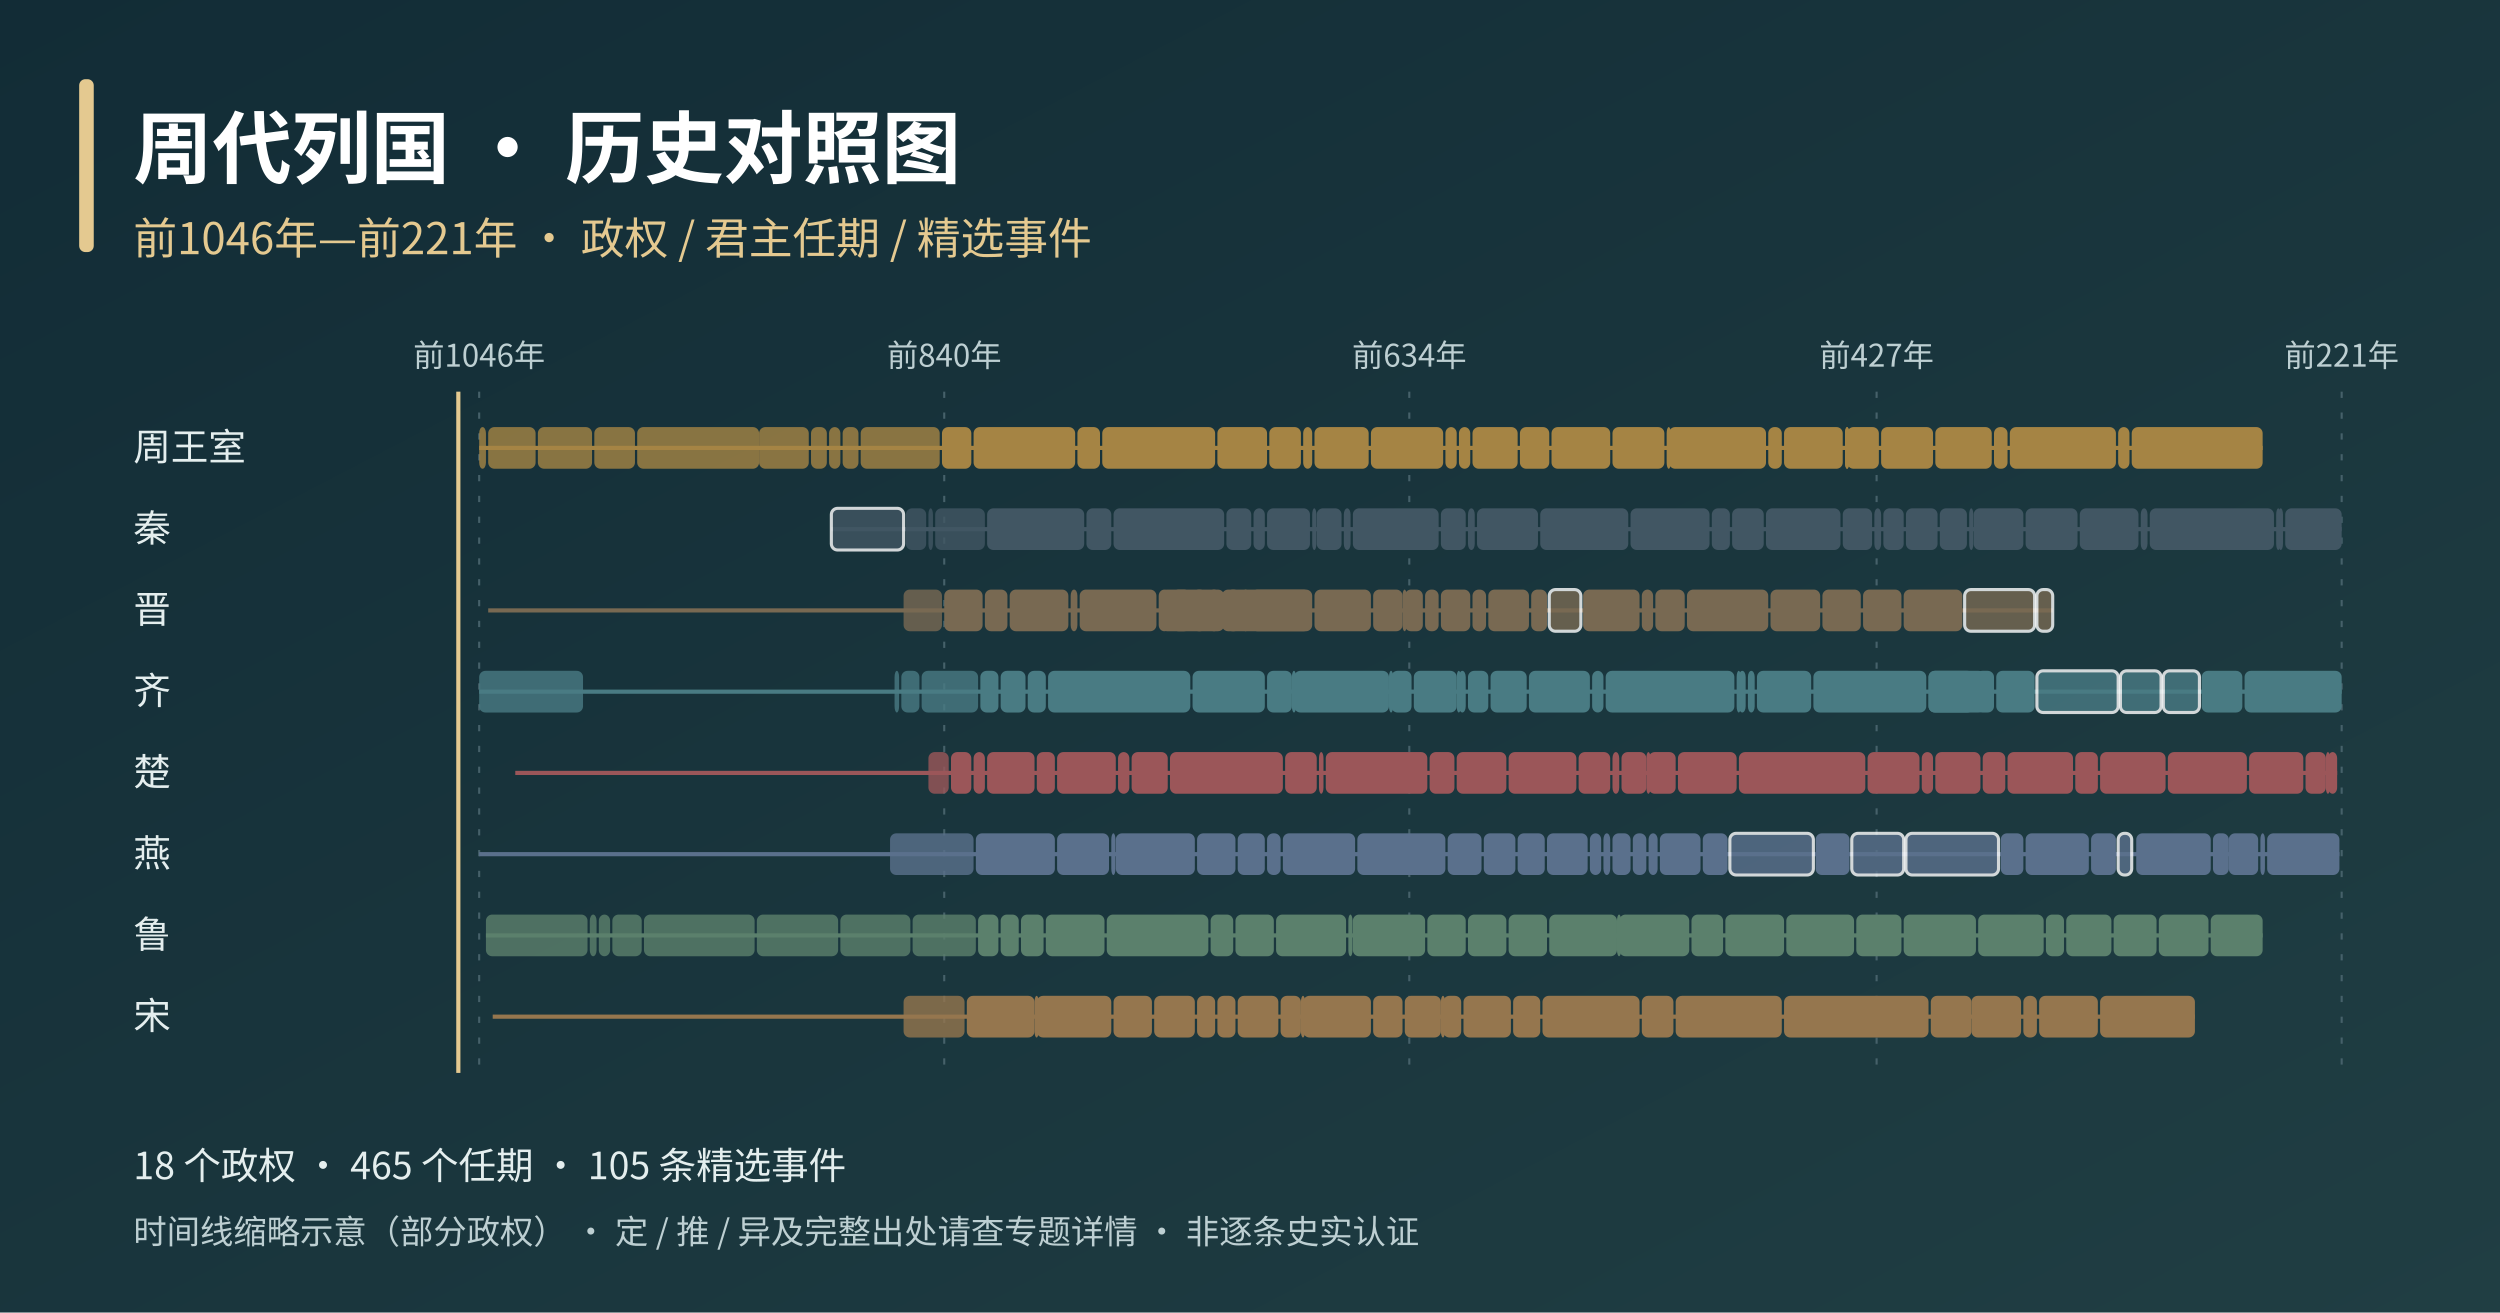
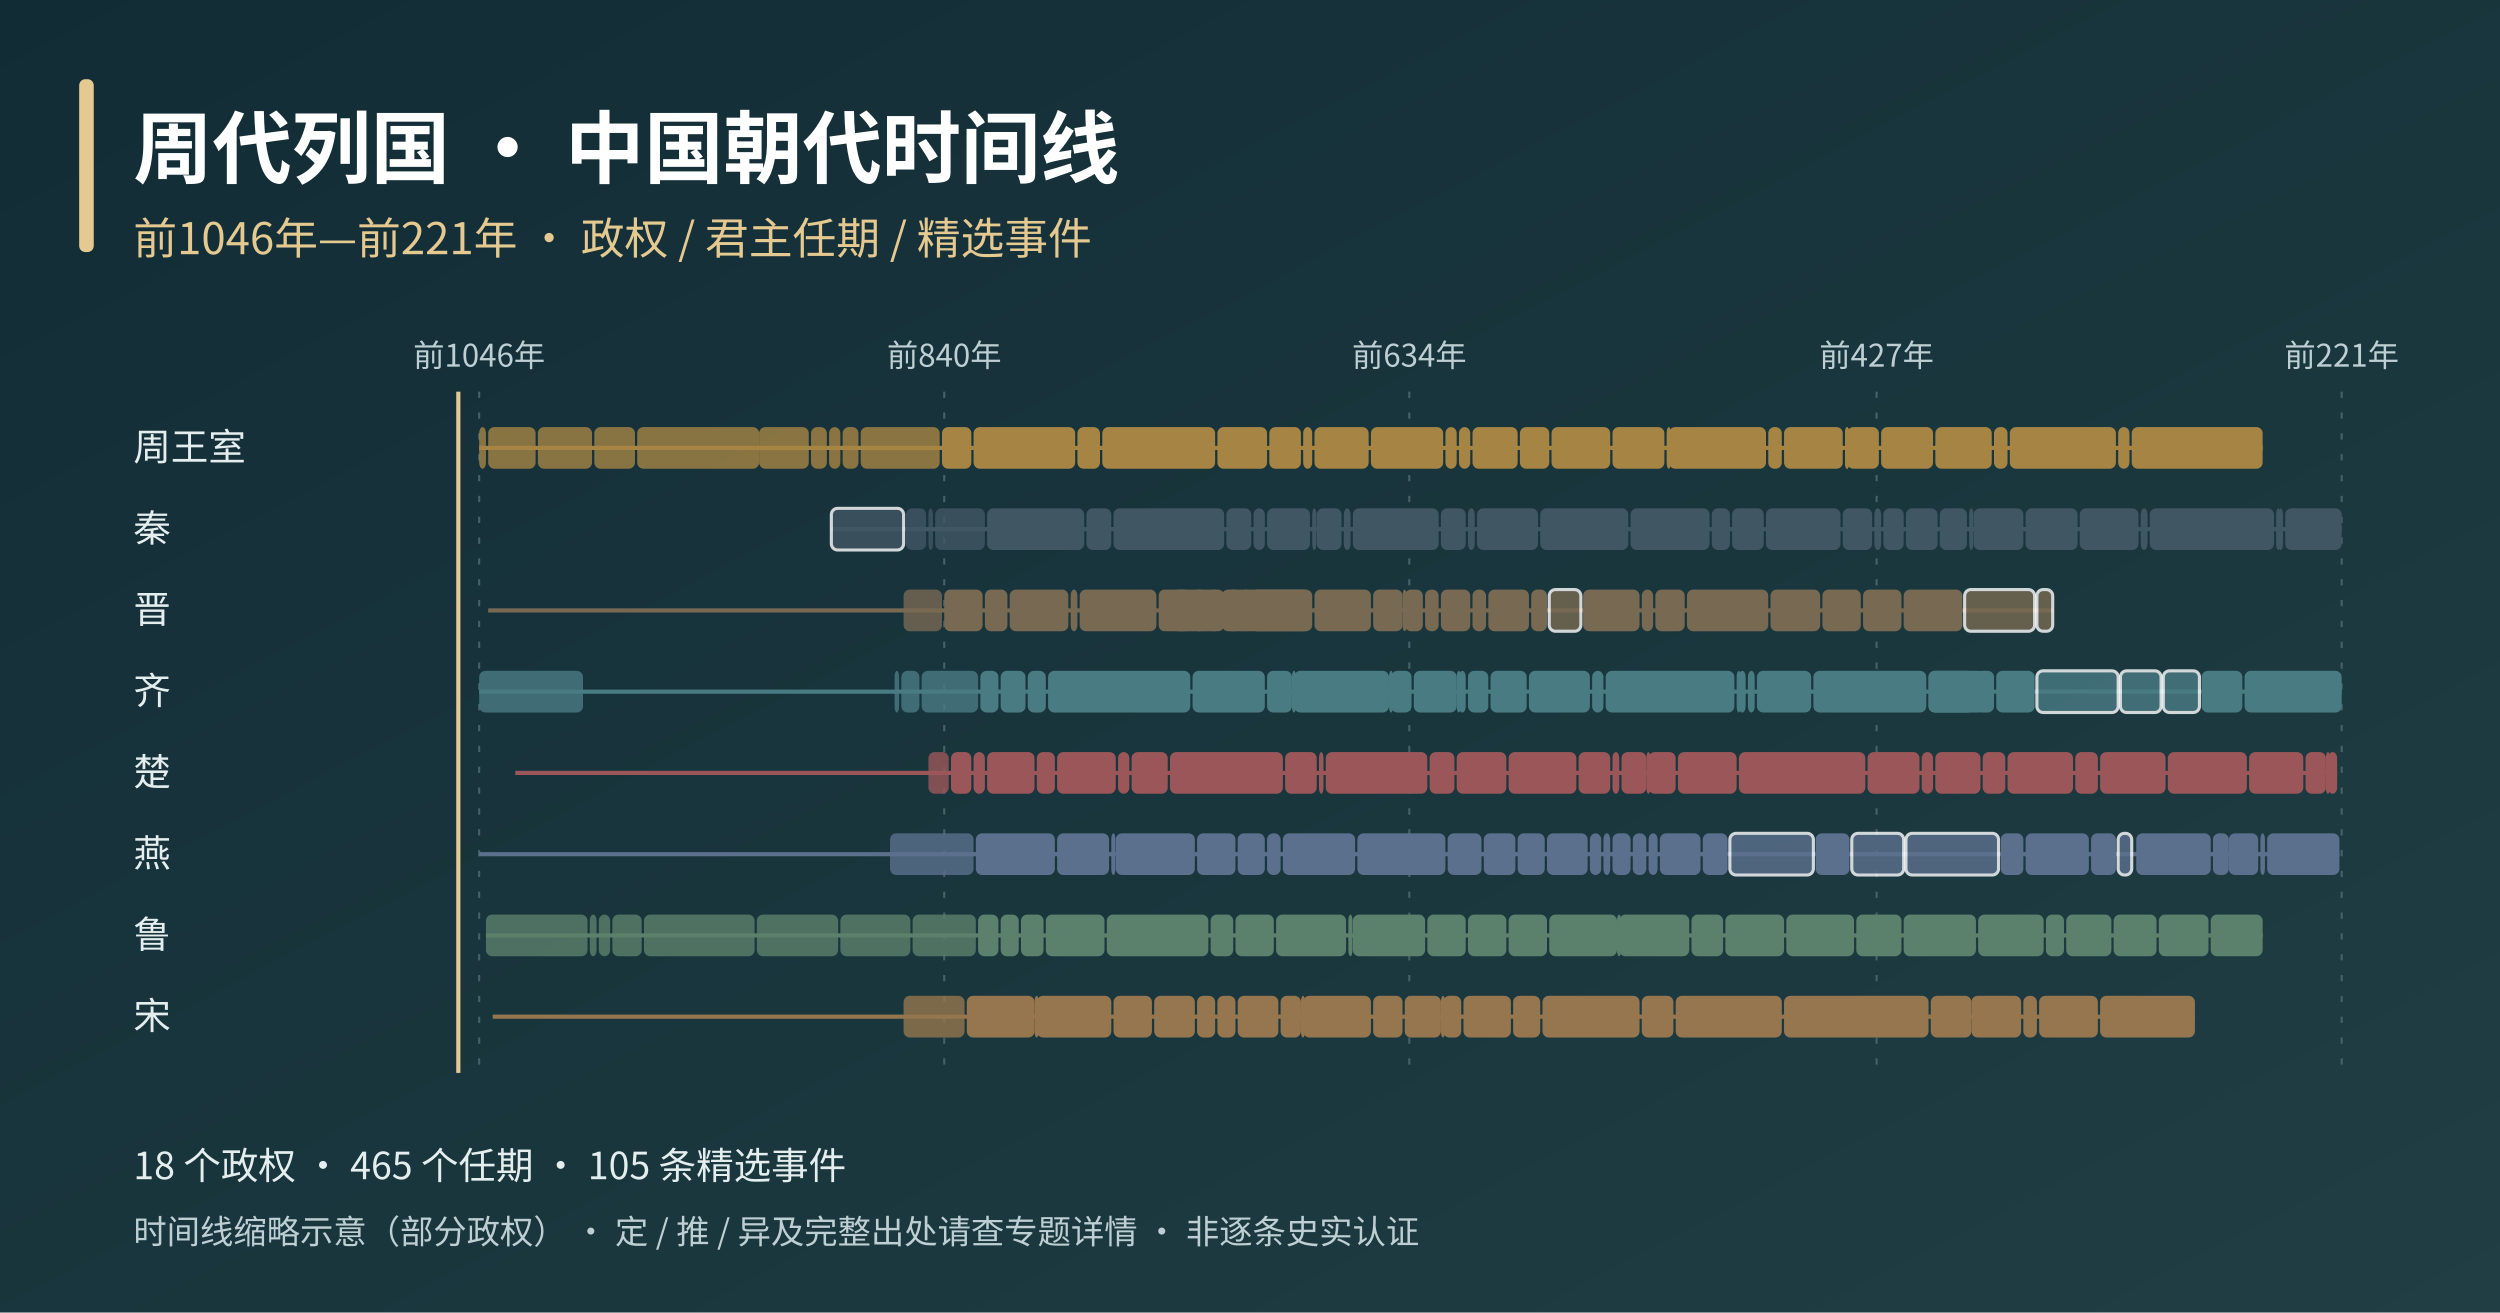
<svg xmlns="http://www.w3.org/2000/svg" width="1200" height="630" viewBox="0 0 1200 630" role="img" aria-labelledby="title desc">
  <defs>
    <linearGradient id="bg" x2="1" y2="1">
      <stop stop-color="#122c36" />
      <stop offset="1" stop-color="#203e43" />
    </linearGradient>
  </defs>
  <rect width="1200" height="630" fill="url(#bg)" />
  <rect x="38" y="38" width="7" height="83" rx="3" fill="#e4c990" />
  <g font-family="Noto Sans CJK SC,Microsoft YaHei,PingFang SC,sans-serif">
-     <text x="64" y="85" fill="#ffffff" font-size="38" font-weight="700">周代列国 · 历史对照图</text>
+     <text x="64" y="85" fill="#ffffff" font-size="38" font-weight="700">周代列国 · 中国朝代时间线</text>
    <text x="64" y="122" fill="#e4c990" font-size="21">前1046年—前221年 · 政权 / 君主任期 / 精选事件</text>
    <path d="M230.00 188V515" stroke="#46616a" stroke-dasharray="3 7" />
    <text x="230.00" y="176" text-anchor="middle" fill="#bdcfd2" font-size="15">前1046年</text>
    <path d="M453.23 188V515" stroke="#46616a" stroke-dasharray="3 7" />
    <text x="453.23" y="176" text-anchor="middle" fill="#bdcfd2" font-size="15">前840年</text>
    <path d="M676.46 188V515" stroke="#46616a" stroke-dasharray="3 7" />
    <text x="676.46" y="176" text-anchor="middle" fill="#bdcfd2" font-size="15">前634年</text>
    <path d="M900.77 188V515" stroke="#46616a" stroke-dasharray="3 7" />
    <text x="900.77" y="176" text-anchor="middle" fill="#bdcfd2" font-size="15">前427年</text>
    <path d="M1124.00 188V515" stroke="#46616a" stroke-dasharray="3 7" />
    <text x="1124.00" y="176" text-anchor="middle" fill="#bdcfd2" font-size="15">前221年</text>
    <text x="64" y="221" fill="#e4eeee" font-size="18">周王室</text>
    <path d="M230 215H1086.073" stroke="#a58444" stroke-width="2" />
    <rect x="230.00" y="205" width="3.25" height="20" rx="3" fill="#a58444" opacity="0.8" />
    <rect x="234.33" y="205" width="22.76" height="20" rx="3" fill="#a58444" opacity="0.8" />
    <rect x="258.17" y="205" width="26.01" height="20" rx="3" fill="#a58444" opacity="0.8" />
    <rect x="285.27" y="205" width="19.51" height="20" rx="3" fill="#a58444" opacity="0.8" />
    <rect x="305.85" y="205" width="58.52" height="20" rx="3" fill="#a58444" opacity="0.8" />
    <rect x="364.37" y="205" width="23.84" height="20" rx="3" fill="#a58444" opacity="0.8" />
    <rect x="389.29" y="205" width="7.59" height="20" rx="3" fill="#a58444" opacity="0.8" />
    <rect x="397.96" y="205" width="5.42" height="20" rx="3" fill="#a58444" opacity="0.8" />
    <rect x="404.47" y="205" width="7.59" height="20" rx="3" fill="#a58444" opacity="0.8" />
    <rect x="413.13" y="205" width="37.93" height="20" rx="3" fill="#a58444" opacity="0.8" />
    <rect x="452.15" y="205" width="14.09" height="20" rx="3" fill="#a58444" opacity="1" />
    <rect x="467.32" y="205" width="48.76" height="20" rx="3" fill="#a58444" opacity="1" />
    <rect x="517.16" y="205" width="10.84" height="20" rx="3" fill="#a58444" opacity="1" />
    <rect x="529.08" y="205" width="54.18" height="20" rx="3" fill="#a58444" opacity="1" />
    <rect x="584.35" y="205" width="23.84" height="20" rx="3" fill="#a58444" opacity="1" />
    <rect x="609.27" y="205" width="15.17" height="20" rx="3" fill="#a58444" opacity="1" />
    <rect x="625.53" y="205" width="4.33" height="20" rx="3" fill="#a58444" opacity="1" />
    <rect x="630.95" y="205" width="26.01" height="20" rx="3" fill="#a58444" opacity="1" />
    <rect x="658.04" y="205" width="34.68" height="20" rx="3" fill="#a58444" opacity="1" />
    <rect x="693.80" y="205" width="5.42" height="20" rx="3" fill="#a58444" opacity="1" />
    <rect x="700.30" y="205" width="5.42" height="20" rx="3" fill="#a58444" opacity="1" />
    <rect x="706.80" y="205" width="21.67" height="20" rx="3" fill="#a58444" opacity="1" />
    <rect x="729.56" y="205" width="14.09" height="20" rx="3" fill="#a58444" opacity="1" />
    <rect x="744.73" y="205" width="28.17" height="20" rx="3" fill="#a58444" opacity="1" />
    <rect x="773.99" y="205" width="24.92" height="20" rx="3" fill="#a58444" opacity="1" />
    <rect x="799.99" y="205" width="2.00" height="20" rx="3" fill="#a58444" opacity="1" />
    <rect x="801.08" y="205" width="46.60" height="20" rx="3" fill="#a58444" opacity="1" />
    <rect x="848.76" y="205" width="6.50" height="20" rx="3" fill="#a58444" opacity="1" />
    <rect x="856.34" y="205" width="28.17" height="20" rx="3" fill="#a58444" opacity="1" />
    <rect x="885.60" y="205" width="2.00" height="20" rx="3" fill="#a58444" opacity="1" />
    <rect x="885.60" y="205" width="2.00" height="20" rx="3" fill="#a58444" opacity="1" />
    <rect x="886.68" y="205" width="15.17" height="20" rx="3" fill="#a58444" opacity="1" />
    <rect x="902.94" y="205" width="24.92" height="20" rx="3" fill="#a58444" opacity="1" />
    <rect x="928.95" y="205" width="27.09" height="20" rx="3" fill="#a58444" opacity="1" />
    <rect x="957.12" y="205" width="6.50" height="20" rx="3" fill="#a58444" opacity="1" />
    <rect x="964.71" y="205" width="50.93" height="20" rx="3" fill="#a58444" opacity="1" />
    <rect x="1016.72" y="205" width="5.42" height="20" rx="3" fill="#a58444" opacity="1" />
    <rect x="1023.22" y="205" width="62.85" height="20" rx="3" fill="#a58444" opacity="1" />
    <text x="64" y="260" fill="#e4eeee" font-size="18">秦</text>
    <path d="M399.047 254H1124" stroke="#415663" stroke-width="2" />
    <rect x="399.05" y="244" width="34.68" height="20" rx="3" fill="#415663" opacity="0.8" stroke="#ffffff" stroke-width="1.5" />
    <rect x="434.81" y="244" width="9.75" height="20" rx="3" fill="#415663" opacity="0.8" />
    <rect x="445.64" y="244" width="2.17" height="20" rx="3" fill="#415663" opacity="0.8" />
    <rect x="448.89" y="244" width="23.84" height="20" rx="3" fill="#415663" opacity="0.8" />
    <rect x="473.82" y="244" width="46.60" height="20" rx="3" fill="#415663" opacity="1" />
    <rect x="521.50" y="244" width="11.92" height="20" rx="3" fill="#415663" opacity="1" />
    <rect x="534.50" y="244" width="53.10" height="20" rx="3" fill="#415663" opacity="1" />
    <rect x="588.68" y="244" width="11.92" height="20" rx="3" fill="#415663" opacity="1" />
    <rect x="601.69" y="244" width="5.42" height="20" rx="3" fill="#415663" opacity="1" />
    <rect x="608.19" y="244" width="20.59" height="20" rx="3" fill="#415663" opacity="1" />
    <rect x="629.86" y="244" width="2.00" height="20" rx="3" fill="#415663" opacity="1" />
    <rect x="632.03" y="244" width="11.92" height="20" rx="3" fill="#415663" opacity="1" />
    <rect x="645.03" y="244" width="3.25" height="20" rx="3" fill="#415663" opacity="1" />
    <rect x="649.37" y="244" width="41.18" height="20" rx="3" fill="#415663" opacity="1" />
    <rect x="691.63" y="244" width="11.92" height="20" rx="3" fill="#415663" opacity="1" />
    <rect x="704.63" y="244" width="3.25" height="20" rx="3" fill="#415663" opacity="1" />
    <rect x="708.97" y="244" width="29.26" height="20" rx="3" fill="#415663" opacity="1" />
    <rect x="739.31" y="244" width="42.26" height="20" rx="3" fill="#415663" opacity="1" />
    <rect x="782.65" y="244" width="37.93" height="20" rx="3" fill="#415663" opacity="1" />
    <rect x="821.67" y="244" width="8.67" height="20" rx="3" fill="#415663" opacity="1" />
    <rect x="831.42" y="244" width="15.17" height="20" rx="3" fill="#415663" opacity="1" />
    <rect x="847.67" y="244" width="35.76" height="20" rx="3" fill="#415663" opacity="1" />
    <rect x="884.52" y="244" width="14.09" height="20" rx="3" fill="#415663" opacity="1" />
    <rect x="899.69" y="244" width="3.25" height="20" rx="3" fill="#415663" opacity="1" />
    <rect x="904.02" y="244" width="9.75" height="20" rx="3" fill="#415663" opacity="1" />
    <rect x="914.86" y="244" width="15.17" height="20" rx="3" fill="#415663" opacity="1" />
    <rect x="931.11" y="244" width="13.00" height="20" rx="3" fill="#415663" opacity="1" />
    <rect x="945.20" y="244" width="2.00" height="20" rx="3" fill="#415663" opacity="1" />
    <rect x="947.37" y="244" width="23.84" height="20" rx="3" fill="#415663" opacity="1" />
    <rect x="972.29" y="244" width="24.92" height="20" rx="3" fill="#415663" opacity="1" />
    <rect x="998.30" y="244" width="28.17" height="20" rx="3" fill="#415663" opacity="1" />
    <rect x="1027.56" y="244" width="3.25" height="20" rx="3" fill="#415663" opacity="1" />
    <rect x="1031.89" y="244" width="59.60" height="20" rx="3" fill="#415663" opacity="1" />
    <rect x="1092.57" y="244" width="2.00" height="20" rx="3" fill="#415663" opacity="1" />
    <rect x="1093.66" y="244" width="2.17" height="20" rx="3" fill="#415663" opacity="1" />
    <rect x="1096.91" y="244" width="27.09" height="20" rx="3" fill="#415663" opacity="1" />
    <text x="64" y="299" fill="#e4eeee" font-size="18">晋</text>
    <path d="M234.335 293H985.295" stroke="#786952" stroke-width="2" />
    <rect x="433.72" y="283" width="18.42" height="20" rx="3" fill="#786952" opacity="0.8" />
    <rect x="453.23" y="283" width="18.42" height="20" rx="3" fill="#786952" opacity="1" />
    <rect x="472.73" y="283" width="10.84" height="20" rx="3" fill="#786952" opacity="1" />
    <rect x="484.65" y="283" width="28.17" height="20" rx="3" fill="#786952" opacity="1" />
    <rect x="513.91" y="283" width="3.25" height="20" rx="3" fill="#786952" opacity="1" />
    <rect x="518.25" y="283" width="36.84" height="20" rx="3" fill="#786952" opacity="1" />
    <rect x="556.17" y="283" width="5.42" height="20" rx="3" fill="#786952" opacity="1" />
    <rect x="557.26" y="283" width="14.09" height="20" rx="3" fill="#786952" opacity="1" />
    <rect x="562.68" y="283" width="16.25" height="20" rx="3" fill="#786952" opacity="1" />
    <rect x="572.43" y="283" width="15.17" height="20" rx="3" fill="#786952" opacity="1" />
    <rect x="580.01" y="283" width="5.42" height="20" rx="3" fill="#786952" opacity="1" />
    <rect x="586.52" y="283" width="8.67" height="20" rx="3" fill="#786952" opacity="1" />
    <rect x="588.68" y="283" width="41.18" height="20" rx="3" fill="#786952" opacity="1" />
    <rect x="596.27" y="283" width="3.25" height="20" rx="3" fill="#786952" opacity="1" />
    <rect x="600.60" y="283" width="28.17" height="20" rx="3" fill="#786952" opacity="1" />
    <rect x="630.95" y="283" width="27.09" height="20" rx="3" fill="#786952" opacity="1" />
    <rect x="659.12" y="283" width="14.09" height="20" rx="3" fill="#786952" opacity="1" />
    <rect x="673.21" y="283" width="2.00" height="20" rx="3" fill="#786952" opacity="1" />
    <rect x="674.29" y="283" width="8.67" height="20" rx="3" fill="#786952" opacity="1" />
    <rect x="684.04" y="283" width="6.50" height="20" rx="3" fill="#786952" opacity="1" />
    <rect x="691.63" y="283" width="14.09" height="20" rx="3" fill="#786952" opacity="1" />
    <rect x="706.80" y="283" width="6.50" height="20" rx="3" fill="#786952" opacity="1" />
    <rect x="714.39" y="283" width="19.51" height="20" rx="3" fill="#786952" opacity="1" />
    <rect x="734.97" y="283" width="7.59" height="20" rx="3" fill="#786952" opacity="1" />
    <rect x="743.64" y="283" width="15.17" height="20" rx="3" fill="#786952" opacity="0.8" stroke="#ffffff" stroke-width="1.5" />
    <rect x="759.90" y="283" width="27.09" height="20" rx="3" fill="#786952" opacity="1" />
    <rect x="788.07" y="283" width="5.42" height="20" rx="3" fill="#786952" opacity="1" />
    <rect x="794.57" y="283" width="14.09" height="20" rx="3" fill="#786952" opacity="1" />
    <rect x="809.75" y="283" width="39.01" height="20" rx="3" fill="#786952" opacity="1" />
    <rect x="849.84" y="283" width="23.84" height="20" rx="3" fill="#786952" opacity="1" />
    <rect x="874.76" y="283" width="18.42" height="20" rx="3" fill="#786952" opacity="1" />
    <rect x="894.27" y="283" width="18.42" height="20" rx="3" fill="#786952" opacity="1" />
    <rect x="913.77" y="283" width="28.17" height="20" rx="3" fill="#786952" opacity="1" />
    <rect x="943.03" y="283" width="33.59" height="20" rx="3" fill="#786952" opacity="0.8" stroke="#ffffff" stroke-width="1.5" />
    <rect x="977.71" y="283" width="7.59" height="20" rx="3" fill="#786952" opacity="0.8" stroke="#ffffff" stroke-width="1.5" />
    <text x="64" y="338" fill="#e4eeee" font-size="18">齐</text>
    <path d="M230 332H1124" stroke="#497b83" stroke-width="2" />
    <rect x="230.00" y="322" width="49.85" height="20" rx="3" fill="#497b83" opacity="0.8" />
    <rect x="429.39" y="322" width="2.17" height="20" rx="3" fill="#497b83" opacity="0.8" />
    <rect x="432.64" y="322" width="8.67" height="20" rx="3" fill="#497b83" opacity="0.8" />
    <rect x="442.39" y="322" width="27.09" height="20" rx="3" fill="#497b83" opacity="0.8" />
    <rect x="470.57" y="322" width="8.67" height="20" rx="3" fill="#497b83" opacity="1" />
    <rect x="480.32" y="322" width="11.92" height="20" rx="3" fill="#497b83" opacity="1" />
    <rect x="493.32" y="322" width="8.67" height="20" rx="3" fill="#497b83" opacity="1" />
    <rect x="503.08" y="322" width="68.27" height="20" rx="3" fill="#497b83" opacity="1" />
    <rect x="572.43" y="322" width="34.68" height="20" rx="3" fill="#497b83" opacity="1" />
    <rect x="608.19" y="322" width="11.92" height="20" rx="3" fill="#497b83" opacity="1" />
    <rect x="620.11" y="322" width="2.00" height="20" rx="3" fill="#497b83" opacity="1" />
    <rect x="621.19" y="322" width="45.51" height="20" rx="3" fill="#497b83" opacity="1" />
    <rect x="666.71" y="322" width="2.00" height="20" rx="3" fill="#497b83" opacity="1" />
    <rect x="667.79" y="322" width="9.75" height="20" rx="3" fill="#497b83" opacity="1" />
    <rect x="678.63" y="322" width="20.59" height="20" rx="3" fill="#497b83" opacity="1" />
    <rect x="699.21" y="322" width="2.00" height="20" rx="3" fill="#497b83" opacity="1" />
    <rect x="700.30" y="322" width="3.25" height="20" rx="3" fill="#497b83" opacity="1" />
    <rect x="704.63" y="322" width="9.75" height="20" rx="3" fill="#497b83" opacity="1" />
    <rect x="715.47" y="322" width="17.34" height="20" rx="3" fill="#497b83" opacity="1" />
    <rect x="733.89" y="322" width="29.26" height="20" rx="3" fill="#497b83" opacity="1" />
    <rect x="764.23" y="322" width="5.42" height="20" rx="3" fill="#497b83" opacity="1" />
    <rect x="770.73" y="322" width="61.77" height="20" rx="3" fill="#497b83" opacity="1" />
    <rect x="833.59" y="322" width="2.00" height="20" rx="3" fill="#497b83" opacity="1" />
    <rect x="834.67" y="322" width="3.25" height="20" rx="3" fill="#497b83" opacity="1" />
    <rect x="839.00" y="322" width="3.25" height="20" rx="3" fill="#497b83" opacity="1" />
    <rect x="843.34" y="322" width="26.01" height="20" rx="3" fill="#497b83" opacity="1" />
    <rect x="870.43" y="322" width="54.18" height="20" rx="3" fill="#497b83" opacity="1" />
    <rect x="925.69" y="322" width="27.09" height="20" rx="3" fill="#497b83" opacity="1" />
    <rect x="925.69" y="322" width="21.67" height="20" rx="3" fill="#497b83" opacity="1" />
    <rect x="948.45" y="322" width="8.67" height="20" rx="3" fill="#497b83" opacity="1" />
    <rect x="958.20" y="322" width="18.42" height="20" rx="3" fill="#497b83" opacity="1" />
    <rect x="977.71" y="322" width="39.01" height="20" rx="3" fill="#497b83" opacity="0.8" stroke="#ffffff" stroke-width="1.5" />
    <rect x="1017.80" y="322" width="19.51" height="20" rx="3" fill="#497b83" opacity="0.8" stroke="#ffffff" stroke-width="1.5" />
    <rect x="1038.39" y="322" width="17.34" height="20" rx="3" fill="#497b83" opacity="0.8" stroke="#ffffff" stroke-width="1.5" />
    <rect x="1056.81" y="322" width="19.51" height="20" rx="3" fill="#497b83" opacity="1" />
    <rect x="1077.40" y="322" width="46.60" height="20" rx="3" fill="#497b83" opacity="1" />
    <text x="64" y="377" fill="#e4eeee" font-size="18">楚</text>
    <path d="M247.338 371H1121.833" stroke="#9b5659" stroke-width="2" />
    <rect x="445.64" y="361" width="9.75" height="20" rx="3" fill="#9b5659" opacity="0.8" />
    <rect x="456.48" y="361" width="9.75" height="20" rx="3" fill="#9b5659" opacity="1" />
    <rect x="467.32" y="361" width="5.42" height="20" rx="3" fill="#9b5659" opacity="1" />
    <rect x="473.82" y="361" width="22.76" height="20" rx="3" fill="#9b5659" opacity="1" />
    <rect x="497.66" y="361" width="8.67" height="20" rx="3" fill="#9b5659" opacity="1" />
    <rect x="507.41" y="361" width="28.17" height="20" rx="3" fill="#9b5659" opacity="1" />
    <rect x="536.67" y="361" width="5.42" height="20" rx="3" fill="#9b5659" opacity="1" />
    <rect x="543.17" y="361" width="17.34" height="20" rx="3" fill="#9b5659" opacity="1" />
    <rect x="561.59" y="361" width="54.18" height="20" rx="3" fill="#9b5659" opacity="1" />
    <rect x="616.86" y="361" width="15.17" height="20" rx="3" fill="#9b5659" opacity="1" />
    <rect x="633.11" y="361" width="2.17" height="20" rx="3" fill="#9b5659" opacity="1" />
    <rect x="636.36" y="361" width="48.76" height="20" rx="3" fill="#9b5659" opacity="1" />
    <rect x="686.21" y="361" width="11.92" height="20" rx="3" fill="#9b5659" opacity="1" />
    <rect x="699.21" y="361" width="23.84" height="20" rx="3" fill="#9b5659" opacity="1" />
    <rect x="724.14" y="361" width="32.51" height="20" rx="3" fill="#9b5659" opacity="1" />
    <rect x="757.73" y="361" width="15.17" height="20" rx="3" fill="#9b5659" opacity="1" />
    <rect x="773.99" y="361" width="3.25" height="20" rx="3" fill="#9b5659" opacity="1" />
    <rect x="778.32" y="361" width="11.92" height="20" rx="3" fill="#9b5659" opacity="1" />
    <rect x="790.24" y="361" width="2.00" height="20" rx="3" fill="#9b5659" opacity="1" />
    <rect x="791.32" y="361" width="13.00" height="20" rx="3" fill="#9b5659" opacity="1" />
    <rect x="805.41" y="361" width="28.17" height="20" rx="3" fill="#9b5659" opacity="1" />
    <rect x="834.67" y="361" width="60.68" height="20" rx="3" fill="#9b5659" opacity="1" />
    <rect x="896.44" y="361" width="24.92" height="20" rx="3" fill="#9b5659" opacity="1" />
    <rect x="922.44" y="361" width="5.42" height="20" rx="3" fill="#9b5659" opacity="1" />
    <rect x="928.95" y="361" width="21.67" height="20" rx="3" fill="#9b5659" opacity="1" />
    <rect x="951.70" y="361" width="10.84" height="20" rx="3" fill="#9b5659" opacity="1" />
    <rect x="963.62" y="361" width="31.43" height="20" rx="3" fill="#9b5659" opacity="1" />
    <rect x="996.13" y="361" width="10.84" height="20" rx="3" fill="#9b5659" opacity="1" />
    <rect x="1008.05" y="361" width="31.43" height="20" rx="3" fill="#9b5659" opacity="1" />
    <rect x="1040.56" y="361" width="37.93" height="20" rx="3" fill="#9b5659" opacity="1" />
    <rect x="1079.57" y="361" width="26.01" height="20" rx="3" fill="#9b5659" opacity="1" />
    <rect x="1106.66" y="361" width="9.75" height="20" rx="3" fill="#9b5659" opacity="1" />
    <rect x="1116.41" y="361" width="2.00" height="20" rx="3" fill="#9b5659" opacity="1" />
    <rect x="1117.50" y="361" width="4.33" height="20" rx="3" fill="#9b5659" opacity="1" />
    <text x="64" y="416" fill="#e4eeee" font-size="18">燕</text>
    <path d="M230 410H1122.916" stroke="#5a708c" stroke-width="2" />
    <rect x="427.22" y="400" width="40.09" height="20" rx="3" fill="#5a708c" opacity="0.8" />
    <rect x="468.40" y="400" width="37.93" height="20" rx="3" fill="#5a708c" opacity="1" />
    <rect x="507.41" y="400" width="24.92" height="20" rx="3" fill="#5a708c" opacity="1" />
    <rect x="533.42" y="400" width="2.00" height="20" rx="3" fill="#5a708c" opacity="1" />
    <rect x="535.59" y="400" width="37.93" height="20" rx="3" fill="#5a708c" opacity="1" />
    <rect x="574.60" y="400" width="18.42" height="20" rx="3" fill="#5a708c" opacity="1" />
    <rect x="594.10" y="400" width="13.00" height="20" rx="3" fill="#5a708c" opacity="1" />
    <rect x="608.19" y="400" width="6.50" height="20" rx="3" fill="#5a708c" opacity="1" />
    <rect x="615.77" y="400" width="34.68" height="20" rx="3" fill="#5a708c" opacity="1" />
    <rect x="651.53" y="400" width="42.26" height="20" rx="3" fill="#5a708c" opacity="1" />
    <rect x="694.88" y="400" width="16.25" height="20" rx="3" fill="#5a708c" opacity="1" />
    <rect x="712.22" y="400" width="15.17" height="20" rx="3" fill="#5a708c" opacity="1" />
    <rect x="728.47" y="400" width="13.00" height="20" rx="3" fill="#5a708c" opacity="1" />
    <rect x="742.56" y="400" width="19.51" height="20" rx="3" fill="#5a708c" opacity="1" />
    <rect x="763.15" y="400" width="5.42" height="20" rx="3" fill="#5a708c" opacity="1" />
    <rect x="769.65" y="400" width="3.25" height="20" rx="3" fill="#5a708c" opacity="1" />
    <rect x="773.99" y="400" width="8.67" height="20" rx="3" fill="#5a708c" opacity="1" />
    <rect x="783.74" y="400" width="6.50" height="20" rx="3" fill="#5a708c" opacity="1" />
    <rect x="791.32" y="400" width="4.33" height="20" rx="3" fill="#5a708c" opacity="1" />
    <rect x="796.74" y="400" width="19.51" height="20" rx="3" fill="#5a708c" opacity="1" />
    <rect x="817.33" y="400" width="11.92" height="20" rx="3" fill="#5a708c" opacity="1" />
    <rect x="830.33" y="400" width="40.09" height="20" rx="3" fill="#5a708c" opacity="0.8" stroke="#ffffff" stroke-width="1.5" />
    <rect x="871.51" y="400" width="16.25" height="20" rx="3" fill="#5a708c" opacity="1" />
    <rect x="888.85" y="400" width="24.92" height="20" rx="3" fill="#5a708c" opacity="0.8" stroke="#ffffff" stroke-width="1.5" />
    <rect x="914.86" y="400" width="44.43" height="20" rx="3" fill="#5a708c" opacity="0.8" stroke="#ffffff" stroke-width="1.5" />
    <rect x="960.37" y="400" width="10.84" height="20" rx="3" fill="#5a708c" opacity="1" />
    <rect x="972.29" y="400" width="30.34" height="20" rx="3" fill="#5a708c" opacity="1" />
    <rect x="1003.72" y="400" width="11.92" height="20" rx="3" fill="#5a708c" opacity="1" />
    <rect x="1016.72" y="400" width="6.50" height="20" rx="3" fill="#5a708c" opacity="0.8" stroke="#ffffff" stroke-width="1.5" />
    <rect x="1025.39" y="400" width="35.76" height="20" rx="3" fill="#5a708c" opacity="1" />
    <rect x="1062.23" y="400" width="7.59" height="20" rx="3" fill="#5a708c" opacity="1" />
    <rect x="1069.82" y="400" width="14.09" height="20" rx="3" fill="#5a708c" opacity="1" />
    <rect x="1084.99" y="400" width="2.17" height="20" rx="3" fill="#5a708c" opacity="1" />
    <rect x="1088.24" y="400" width="34.68" height="20" rx="3" fill="#5a708c" opacity="1" />
    <text x="64" y="455" fill="#e4eeee" font-size="18">鲁</text>
    <path d="M233.251 449H1086.073" stroke="#5b806c" stroke-width="2" />
    <rect x="233.25" y="439" width="48.76" height="20" rx="3" fill="#5b806c" opacity="0.8" />
    <rect x="283.10" y="439" width="3.25" height="20" rx="3" fill="#5b806c" opacity="0.8" />
    <rect x="287.43" y="439" width="5.42" height="20" rx="3" fill="#5b806c" opacity="0.8" />
    <rect x="293.93" y="439" width="14.09" height="20" rx="3" fill="#5b806c" opacity="0.8" />
    <rect x="309.11" y="439" width="53.10" height="20" rx="3" fill="#5b806c" opacity="0.8" />
    <rect x="363.29" y="439" width="39.01" height="20" rx="3" fill="#5b806c" opacity="0.8" />
    <rect x="403.38" y="439" width="33.59" height="20" rx="3" fill="#5b806c" opacity="0.8" />
    <rect x="438.06" y="439" width="30.34" height="20" rx="3" fill="#5b806c" opacity="0.8" />
    <rect x="469.48" y="439" width="9.75" height="20" rx="3" fill="#5b806c" opacity="1" />
    <rect x="480.32" y="439" width="8.67" height="20" rx="3" fill="#5b806c" opacity="1" />
    <rect x="490.07" y="439" width="10.84" height="20" rx="3" fill="#5b806c" opacity="1" />
    <rect x="501.99" y="439" width="28.17" height="20" rx="3" fill="#5b806c" opacity="1" />
    <rect x="531.25" y="439" width="48.76" height="20" rx="3" fill="#5b806c" opacity="1" />
    <rect x="581.10" y="439" width="10.84" height="20" rx="3" fill="#5b806c" opacity="1" />
    <rect x="593.02" y="439" width="18.42" height="20" rx="3" fill="#5b806c" opacity="1" />
    <rect x="612.52" y="439" width="33.59" height="20" rx="3" fill="#5b806c" opacity="1" />
    <rect x="647.20" y="439" width="2.00" height="20" rx="3" fill="#5b806c" opacity="1" />
    <rect x="649.37" y="439" width="34.68" height="20" rx="3" fill="#5b806c" opacity="1" />
    <rect x="685.13" y="439" width="18.42" height="20" rx="3" fill="#5b806c" opacity="1" />
    <rect x="704.63" y="439" width="18.42" height="20" rx="3" fill="#5b806c" opacity="1" />
    <rect x="724.14" y="439" width="18.42" height="20" rx="3" fill="#5b806c" opacity="1" />
    <rect x="743.64" y="439" width="32.51" height="20" rx="3" fill="#5b806c" opacity="1" />
    <rect x="776.15" y="439" width="2.00" height="20" rx="3" fill="#5b806c" opacity="1" />
    <rect x="777.24" y="439" width="33.59" height="20" rx="3" fill="#5b806c" opacity="1" />
    <rect x="811.91" y="439" width="15.17" height="20" rx="3" fill="#5b806c" opacity="1" />
    <rect x="828.17" y="439" width="28.17" height="20" rx="3" fill="#5b806c" opacity="1" />
    <rect x="857.43" y="439" width="32.51" height="20" rx="3" fill="#5b806c" opacity="1" />
    <rect x="891.02" y="439" width="21.67" height="20" rx="3" fill="#5b806c" opacity="1" />
    <rect x="913.77" y="439" width="34.68" height="20" rx="3" fill="#5b806c" opacity="1" />
    <rect x="949.53" y="439" width="31.43" height="20" rx="3" fill="#5b806c" opacity="1" />
    <rect x="982.04" y="439" width="8.67" height="20" rx="3" fill="#5b806c" opacity="1" />
    <rect x="991.80" y="439" width="21.67" height="20" rx="3" fill="#5b806c" opacity="1" />
    <rect x="1014.55" y="439" width="20.59" height="20" rx="3" fill="#5b806c" opacity="1" />
    <rect x="1036.23" y="439" width="23.84" height="20" rx="3" fill="#5b806c" opacity="1" />
    <rect x="1061.15" y="439" width="24.92" height="20" rx="3" fill="#5b806c" opacity="1" />
    <text x="64" y="494" fill="#e4eeee" font-size="18">宋</text>
    <path d="M236.502 488H1053.564" stroke="#95764e" stroke-width="2" />
    <rect x="433.72" y="478" width="29.26" height="20" rx="3" fill="#95764e" opacity="0.8" />
    <rect x="464.07" y="478" width="32.51" height="20" rx="3" fill="#95764e" opacity="1" />
    <rect x="496.57" y="478" width="2.00" height="20" rx="3" fill="#95764e" opacity="1" />
    <rect x="497.66" y="478" width="35.76" height="20" rx="3" fill="#95764e" opacity="1" />
    <rect x="534.50" y="478" width="18.42" height="20" rx="3" fill="#95764e" opacity="1" />
    <rect x="554.01" y="478" width="19.51" height="20" rx="3" fill="#95764e" opacity="1" />
    <rect x="574.60" y="478" width="8.67" height="20" rx="3" fill="#95764e" opacity="1" />
    <rect x="584.35" y="478" width="8.67" height="20" rx="3" fill="#95764e" opacity="1" />
    <rect x="594.10" y="478" width="19.51" height="20" rx="3" fill="#95764e" opacity="1" />
    <rect x="614.69" y="478" width="9.75" height="20" rx="3" fill="#95764e" opacity="1" />
    <rect x="624.44" y="478" width="2.00" height="20" rx="3" fill="#95764e" opacity="1" />
    <rect x="625.53" y="478" width="32.51" height="20" rx="3" fill="#95764e" opacity="1" />
    <rect x="659.12" y="478" width="14.09" height="20" rx="3" fill="#95764e" opacity="1" />
    <rect x="674.29" y="478" width="17.34" height="20" rx="3" fill="#95764e" opacity="1" />
    <rect x="691.63" y="478" width="2.00" height="20" rx="3" fill="#95764e" opacity="1" />
    <rect x="692.71" y="478" width="8.67" height="20" rx="3" fill="#95764e" opacity="1" />
    <rect x="702.47" y="478" width="22.76" height="20" rx="3" fill="#95764e" opacity="1" />
    <rect x="726.31" y="478" width="13.00" height="20" rx="3" fill="#95764e" opacity="1" />
    <rect x="740.39" y="478" width="46.60" height="20" rx="3" fill="#95764e" opacity="1" />
    <rect x="788.07" y="478" width="15.17" height="20" rx="3" fill="#95764e" opacity="1" />
    <rect x="804.33" y="478" width="50.93" height="20" rx="3" fill="#95764e" opacity="1" />
    <rect x="856.34" y="478" width="69.35" height="20" rx="3" fill="#95764e" opacity="1" />
    <rect x="926.78" y="478" width="19.51" height="20" rx="3" fill="#95764e" opacity="1" />
    <rect x="946.28" y="478" width="23.84" height="20" rx="3" fill="#95764e" opacity="1" />
    <rect x="971.21" y="478" width="6.50" height="20" rx="3" fill="#95764e" opacity="1" />
    <rect x="978.79" y="478" width="28.17" height="20" rx="3" fill="#95764e" opacity="1" />
    <rect x="1008.05" y="478" width="45.51" height="20" rx="3" fill="#95764e" opacity="1" />
    <path d="M220 188V515" stroke="#e4c990" stroke-width="2" />
    <text x="64" y="566" fill="#e4eeee" font-size="18">18 个政权 · 465 个任期 · 105 条精选事件</text>
    <text x="64" y="597" fill="#bdcfd2" font-size="16">时间线缩略示意（部分政权） · 定 / 推 / 异及完整出处请查专题详情 · 非逐条史实认证</text>
  </g>
</svg>
